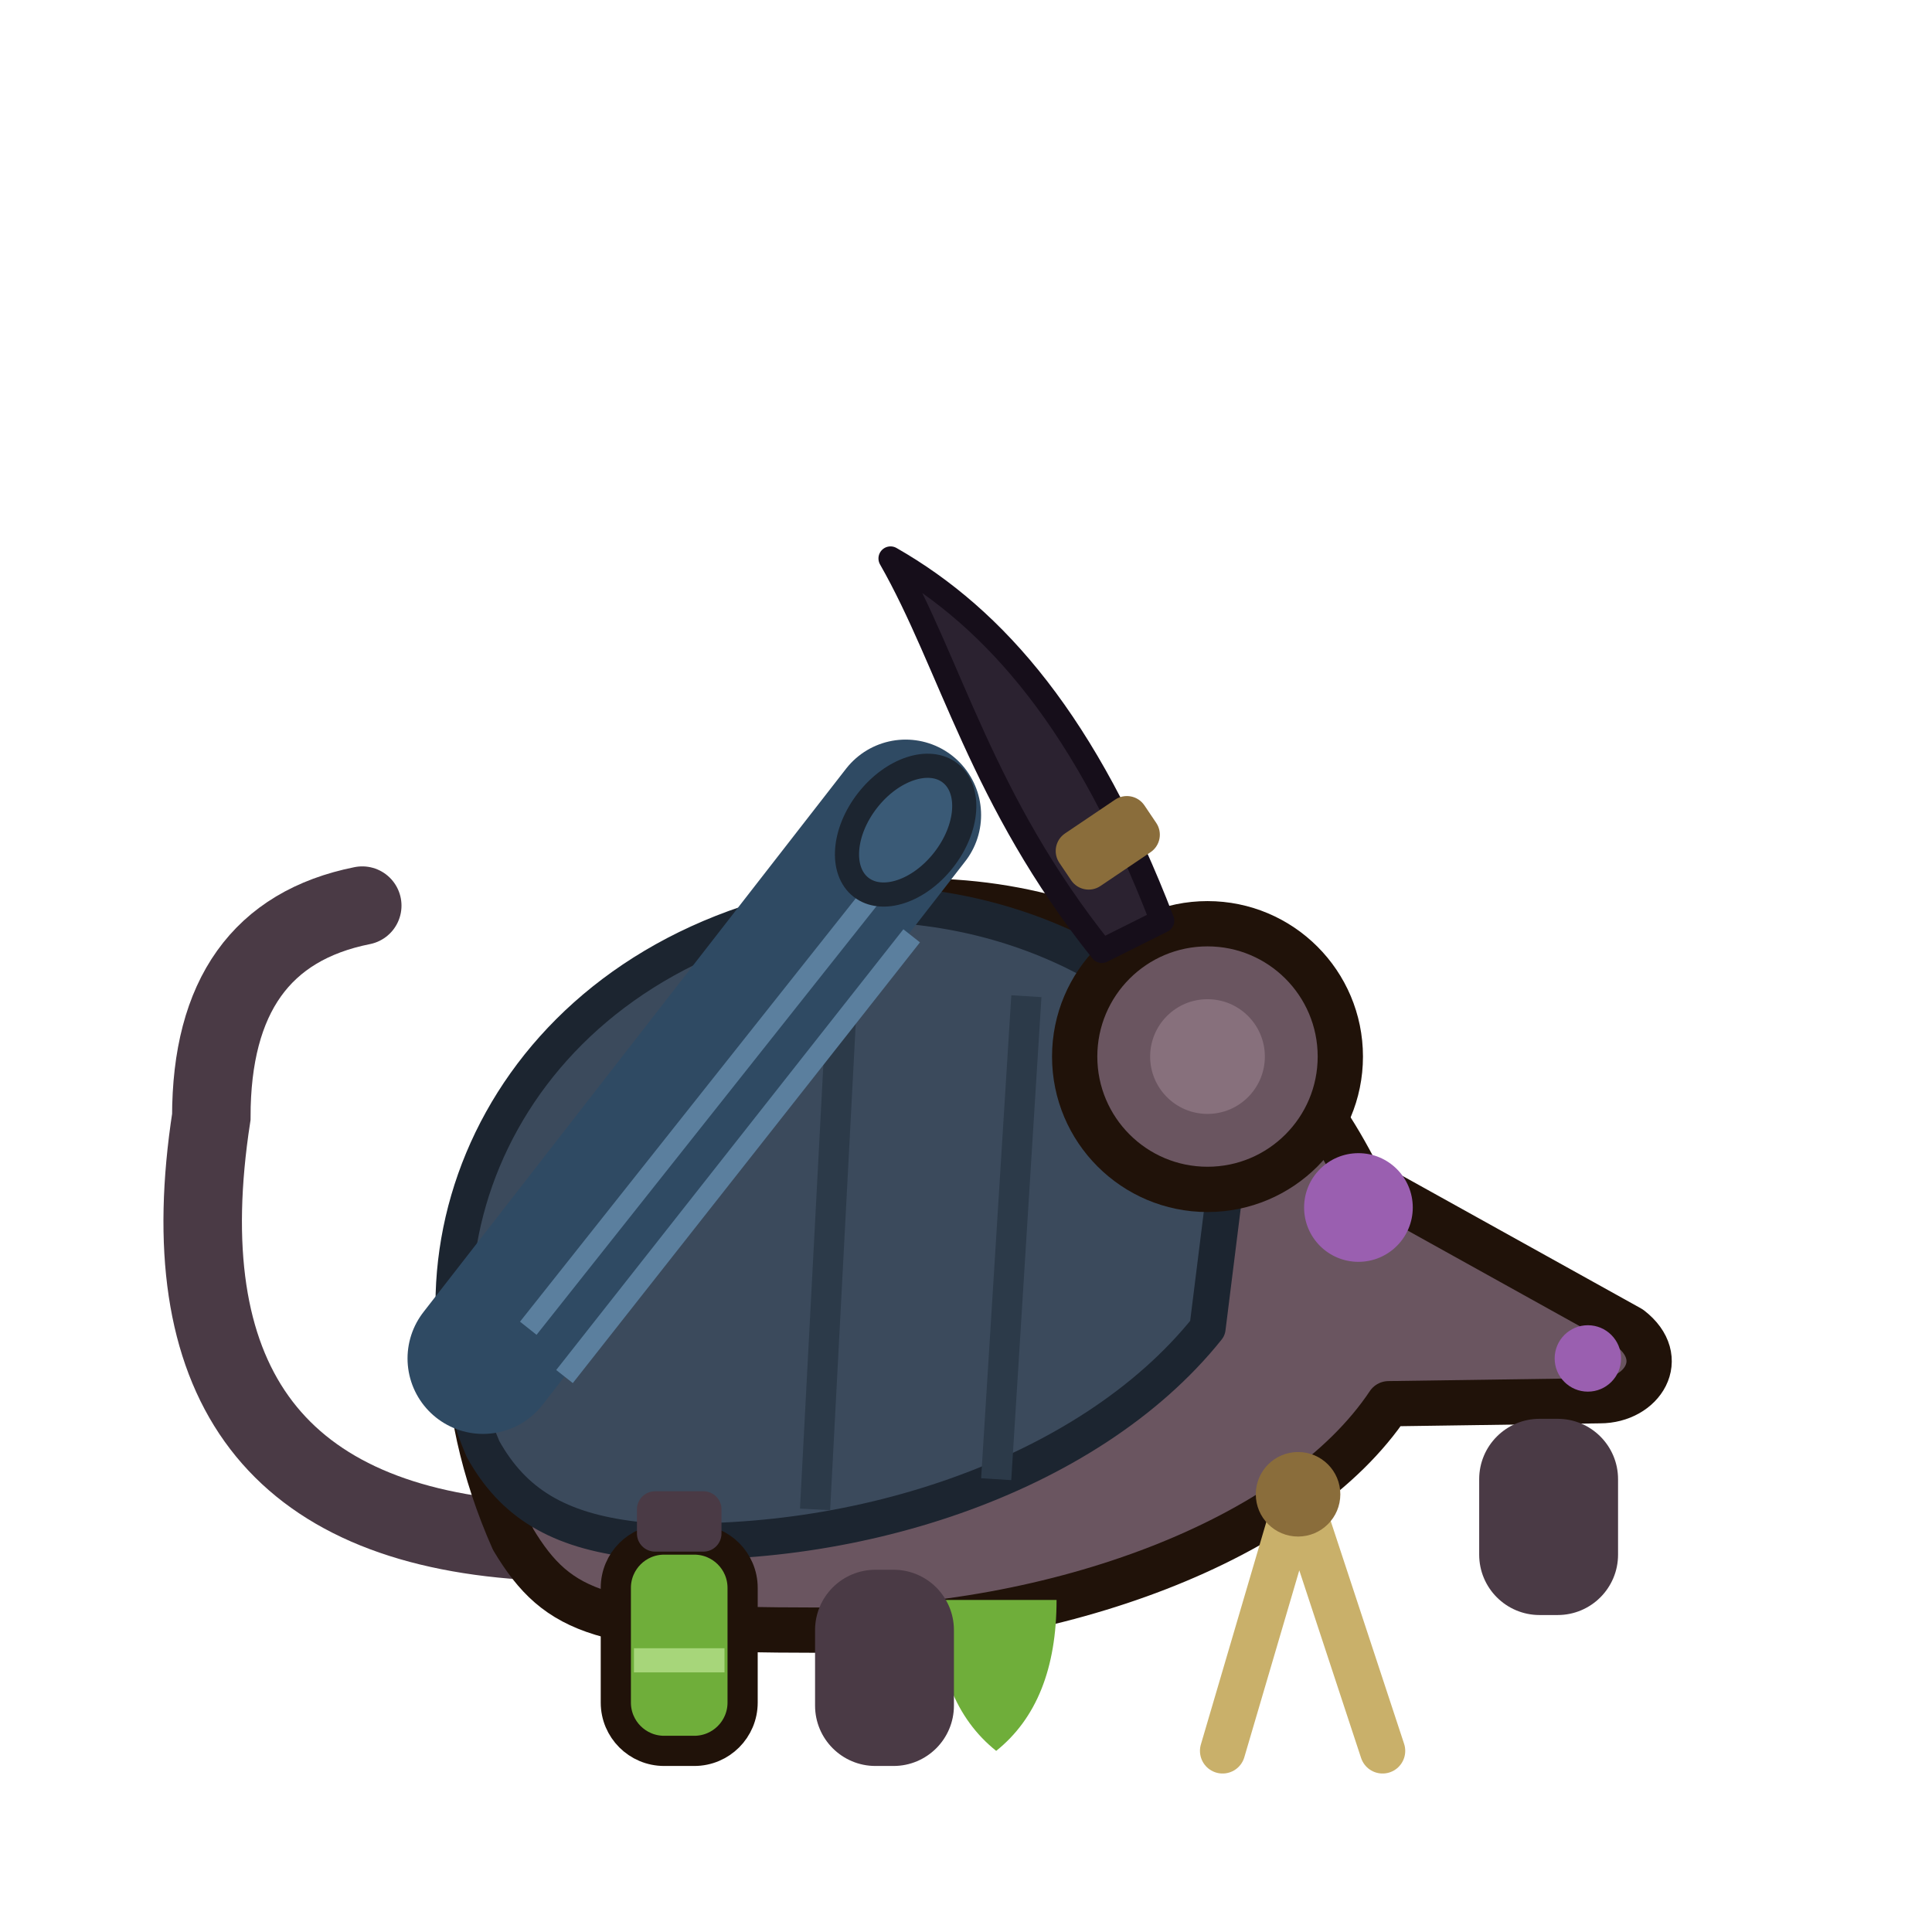
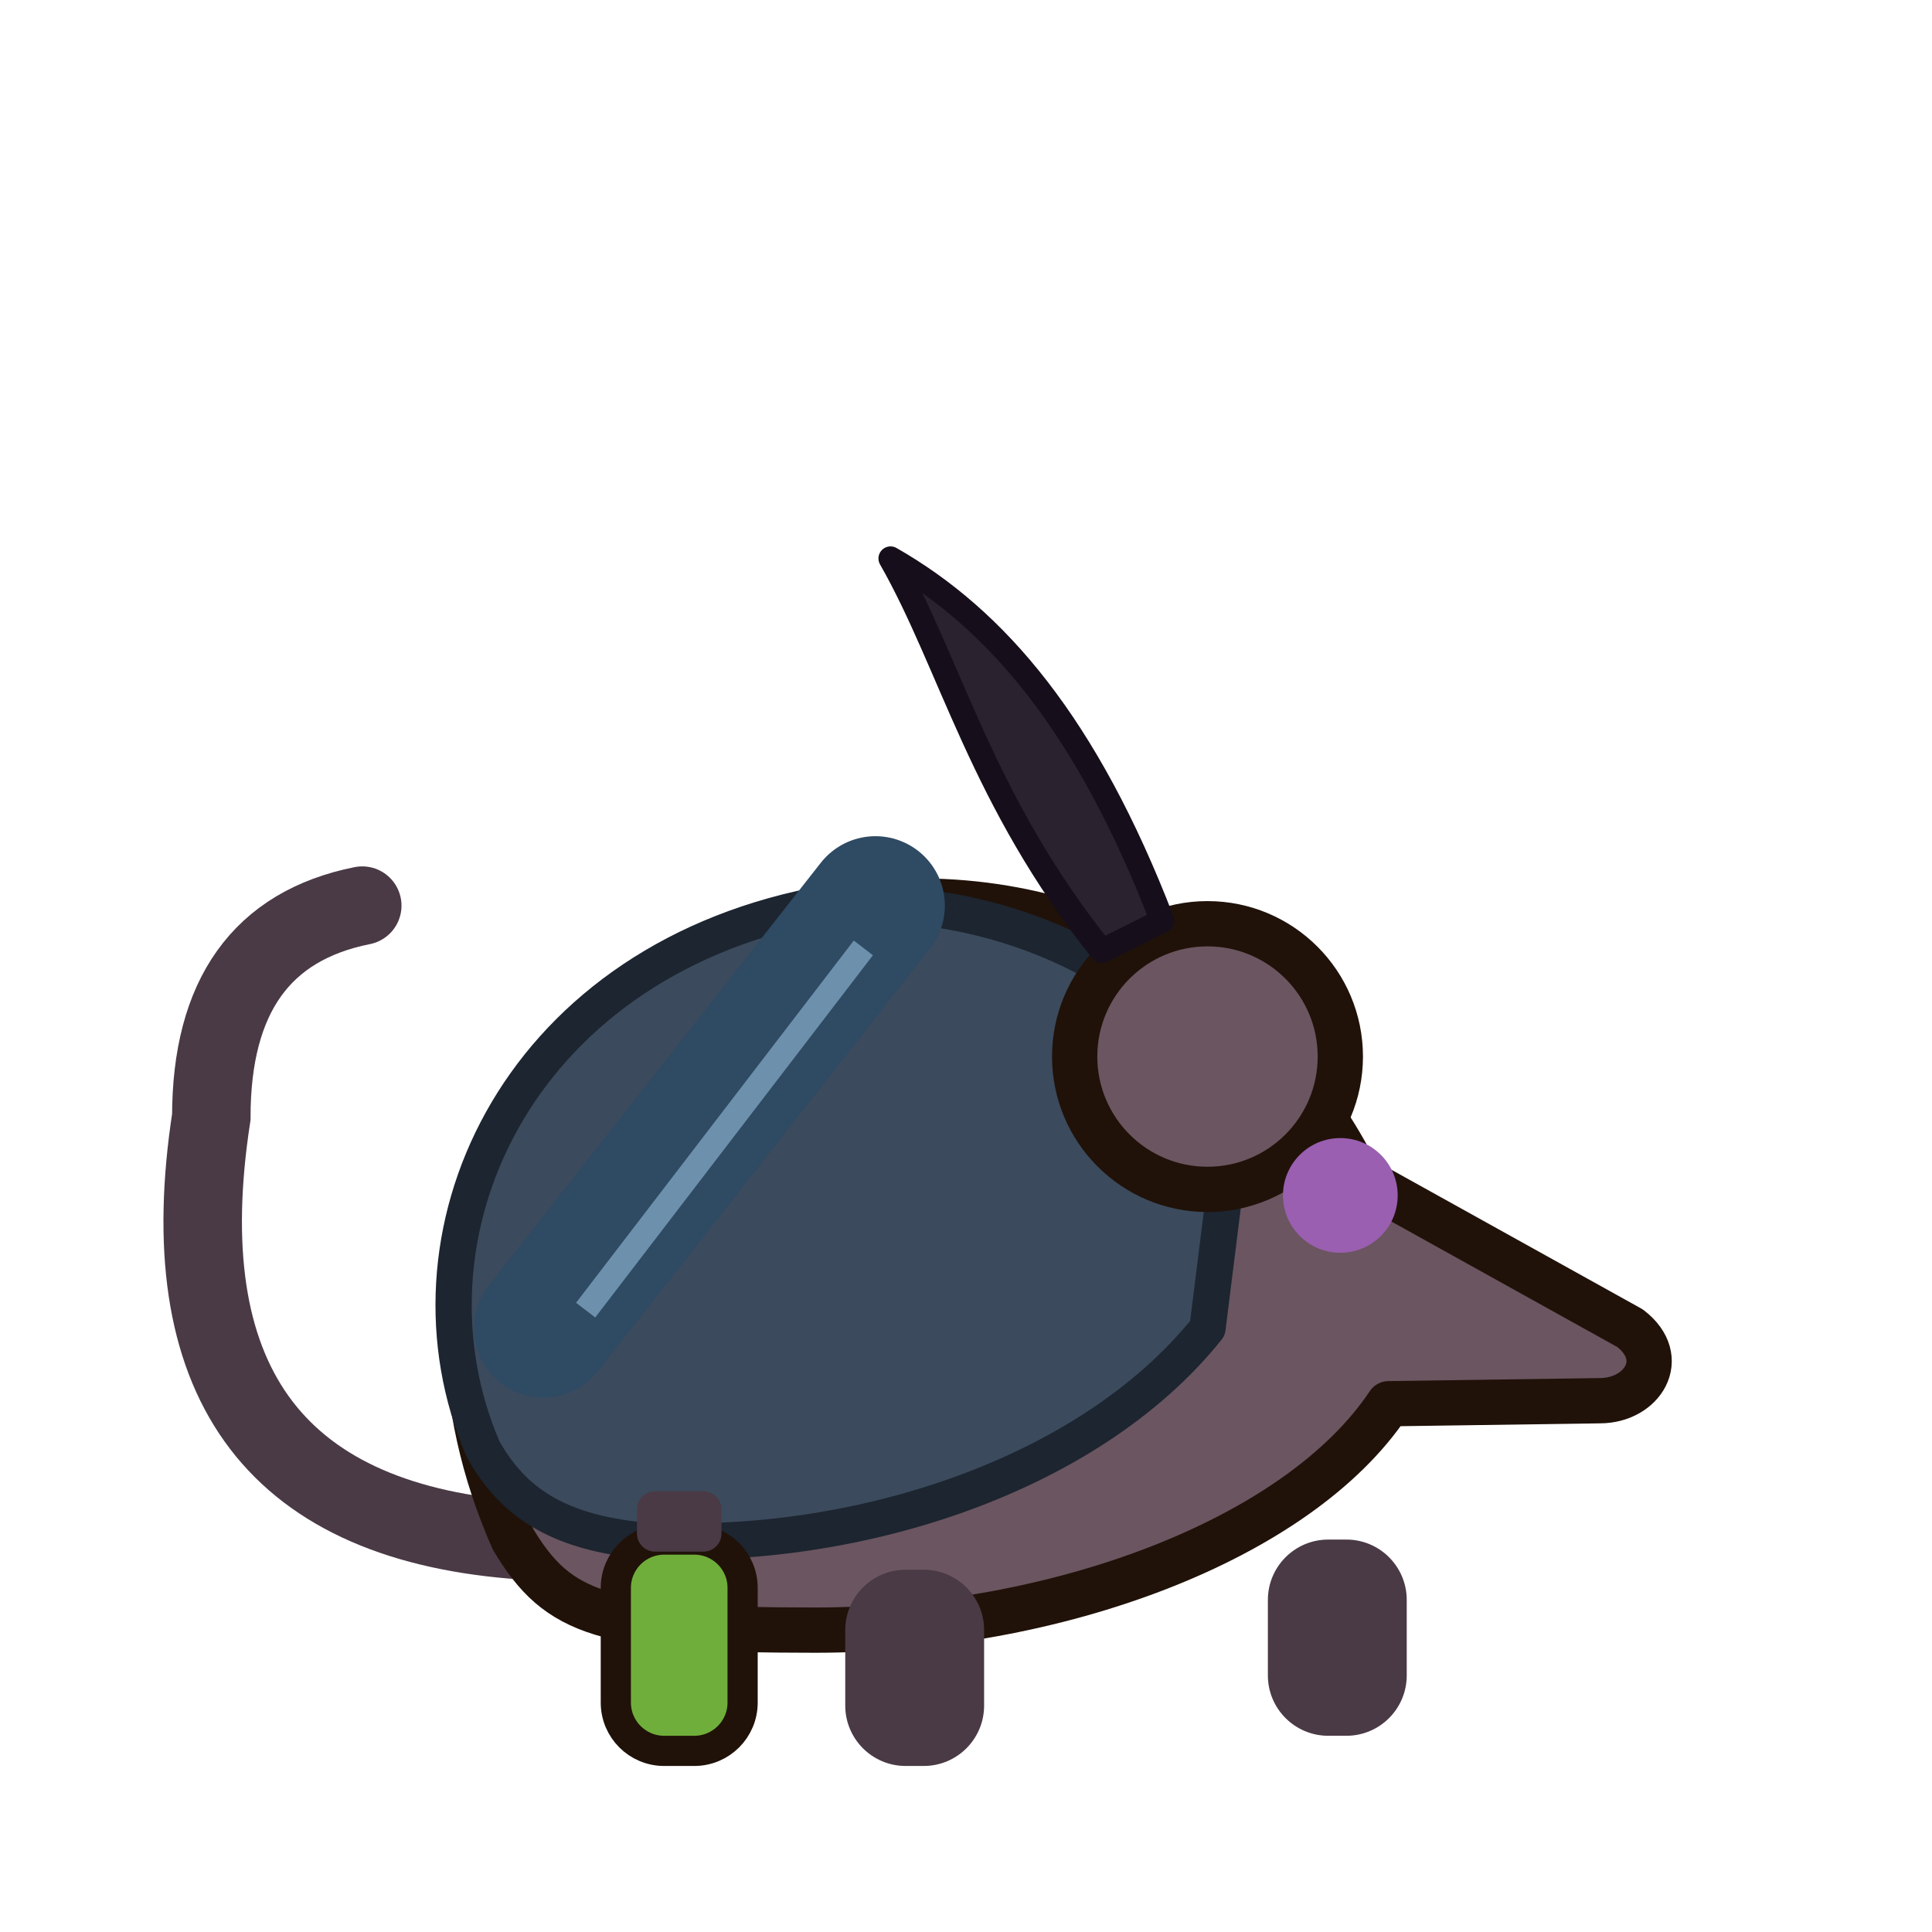
<svg xmlns="http://www.w3.org/2000/svg" viewBox="0 0 64 64">
  <path d="M17 51 Q5 50 7 37 Q7 31 12 30" fill="none" stroke="#4a3a45" stroke-width="2.6" stroke-linecap="round" />
  <path d="M17 51 C13 42 17 32 28 30 C36 29 42 33 45 39 L54 44 C55.3 45 54.4 46.4 53 46.4 L46 46.5 C43 51 35 54 27 54 C20 54 18.5 53.5 17 51 Z" fill="#6a5560" stroke="#201209" stroke-width="1.5" stroke-linejoin="round" />
  <path d="M16 48 C13 41 17 32 27 30 C33 29.5 38 32 41 36 L40 44 C36 49 28 51.5 21 51 C18.5 50.7 17 49.8 16 48 Z" fill="#3b4a5c" stroke="#1c2530" stroke-width="1.2" stroke-linejoin="round" />
-   <path d="M28 31 L27 50 M34 33 L33 49" stroke="#2c3a49" stroke-width="1" />
-   <path d="M16 45 L30 27" fill="none" stroke="#2f4a63" stroke-width="5" stroke-linecap="round" />
-   <path d="M17.5 44 L29 29.5 M18.7 45.6 L30.2 31" fill="none" stroke="#5b7f9e" stroke-width="0.7" />
-   <ellipse cx="30" cy="27.5" rx="2.4" ry="1.6" transform="rotate(-52 30 27.5)" fill="#3a5a76" stroke="#1c2530" stroke-width="0.8" />
+   <path d="M18 44 L29 30" fill="none" stroke="#2f4a63" stroke-width="4.6" stroke-linecap="round" />
+   <path d="M19.4 43.4 L28.6 31.4" fill="none" stroke="#6d90ac" stroke-width="0.8" />
  <circle cx="40" cy="35" r="4.4" fill="#6a5560" stroke="#201209" stroke-width="1.5" />
-   <circle cx="40" cy="35" r="1.9" fill="#87707c" />
-   <circle cx="45" cy="40" r="1.8" fill="#9a5fb0" />
-   <circle cx="52.6" cy="45" r="1.1" fill="#9a5fb0" />
+   <circle cx="44.4" cy="39.6" r="1.9" fill="#9a5fb0" />
  <path d="M38.5 30.5 C36 24 33 20.5 29.5 18.5 C31.5 22 32.5 26.5 36.5 31.5 Z" fill="#2b2230" stroke="#160e1a" stroke-width="0.8" stroke-linejoin="round" />
-   <rect x="34.7" y="28" width="3.4" height="2.1" rx="0.7" transform="rotate(-34 34.7 28)" fill="#8a6d3b" />
-   <path d="M43 49.5 L40.5 58 M43 49.5 L45.8 58" fill="none" stroke="#c9b06a" stroke-width="1.5" stroke-linecap="round" />
-   <circle cx="43" cy="49.5" r="1.4" fill="#8a6d3b" />
  <rect x="20.4" y="51" width="4.2" height="7" rx="1.6" fill="#6fae3a" stroke="#201209" stroke-width="1" />
  <rect x="21.1" y="49.4" width="2.8" height="2" rx="0.6" fill="#4a3a45" />
-   <path d="M21 55 L24 55" stroke="#a7d67a" stroke-width="0.8" />
-   <path d="M31 53 Q31 56.4 33 58 Q35 56.4 35 53" fill="#6fae3a" />
-   <rect x="27" y="52" width="4.6" height="6.5" rx="2" fill="#4a3a45" />
-   <rect x="49" y="47" width="4.6" height="6.5" rx="2" fill="#4a3a45" />
+   <rect x="28" y="52" width="4.6" height="6.5" rx="2" fill="#4a3a45" />
+   <rect x="42" y="51" width="4.6" height="6.5" rx="2" fill="#4a3a45" />
</svg>
